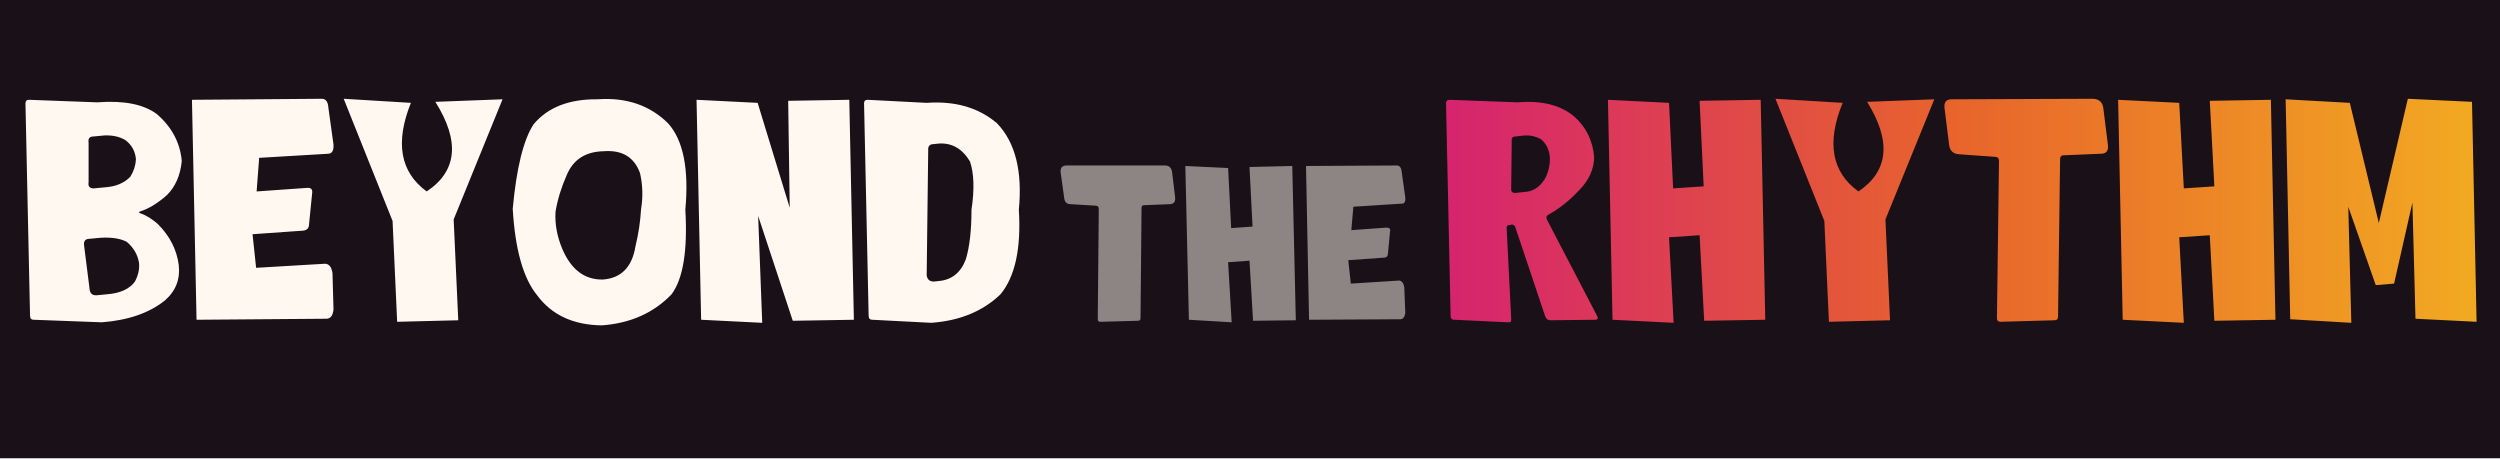
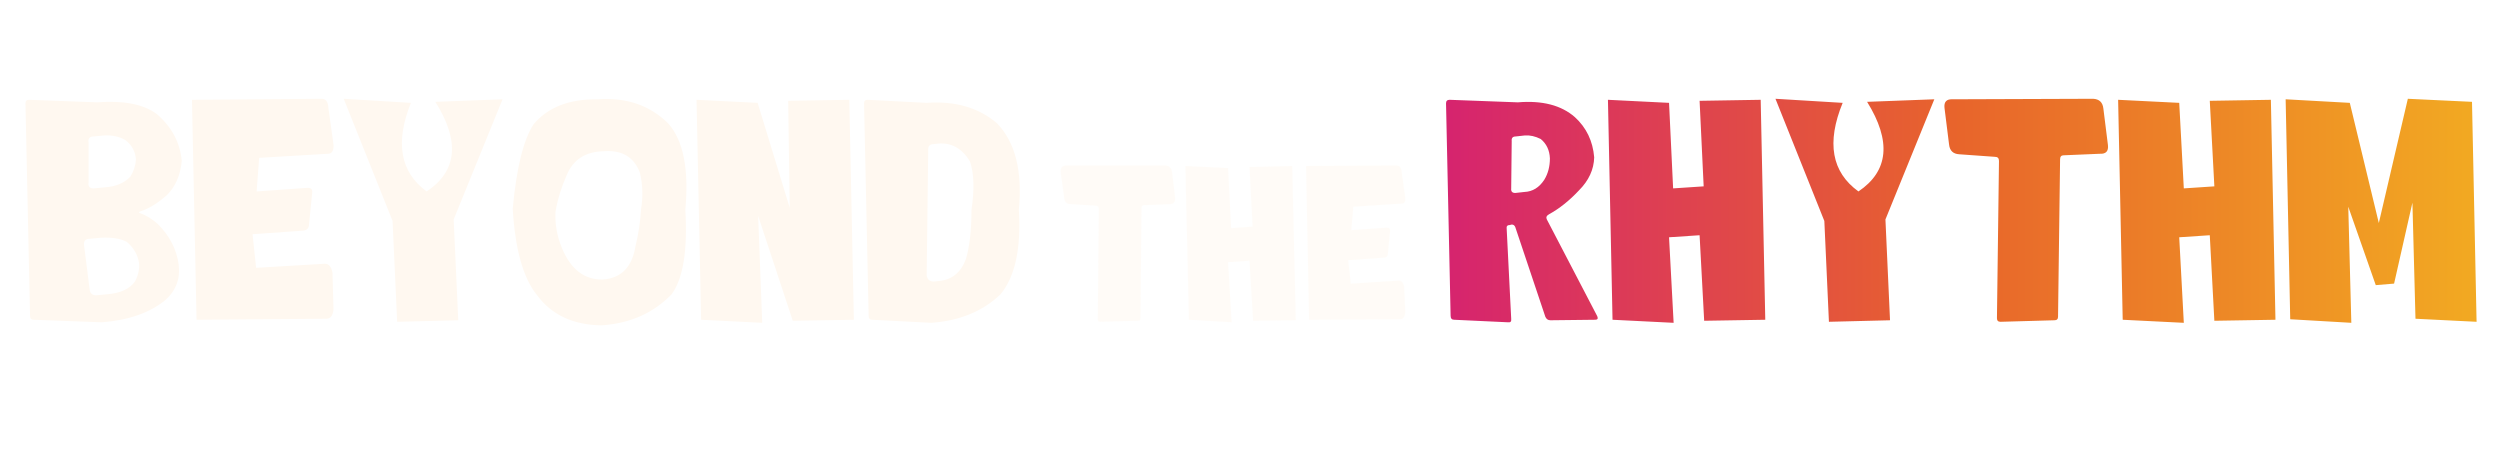
<svg xmlns="http://www.w3.org/2000/svg" viewBox="0 0 491 90">
  <defs>
    <linearGradient id="grad" x1="0%" y1="0%" x2="100%" y2="0%">
      <stop offset="0%" stop-color="#D6246E" />
      <stop offset="50%" stop-color="#E8652B" />
      <stop offset="100%" stop-color="#F2A922" />
    </linearGradient>
  </defs>
-   <rect width="491" height="90" fill="#1A1018" />
  <path d="M5.9,62.0 Q5.9,62.8,6.6,62.8 L20.0,63.3 Q27.8,62.7,32.4,59.0 Q35.6,56.2,35.1,52.0 Q34.5,47.5,31.0,44.0 Q29.3,42.5,27.6,41.9 Q27.0,41.7,27.6,41.5 Q30.1,40.7,32.8,38.3 Q35.3,35.8,35.7,31.6 Q35.2,26.2,30.8,22.4 Q26.9,19.5,19.1,20.1 L5.7,19.6 Q5.0,19.6,5.0,20.3 Z M17.4,28.0 Q17.2,26.8,18.4,26.8 L20.5,26.6 Q22.9,26.5,24.6,27.5 Q26.5,28.9,26.7,31.3 Q26.6,33.1,25.6,34.7 Q23.8,36.6,20.5,36.8 L18.4,37.0 Q17.2,37.0,17.4,35.8 Z M16.5,48.1 Q16.4,46.9,17.6,46.9 L19.7,46.7 Q23.0,46.5,24.9,47.5 Q26.9,49.2,27.3,51.6 Q27.5,53.4,26.5,55.3 Q24.9,57.5,21.0,57.8 L18.9,58.0 Q17.7,58.0,17.6,56.8 Z M38.6,62.8 L64.1,62.6 Q65.3,62.6,65.5,60.8 L65.3,53.6 Q65.0,51.8,63.8,51.8 L50.3,52.6 L49.6,46.0 L59.5,45.3 Q60.7,45.2,60.7,44.0 L61.3,38.0 Q61.5,36.8,60.3,36.9 L50.4,37.6 L50.9,31.0 L64.4,30.2 Q65.6,30.2,65.5,28.4 L64.5,21.2 Q64.4,19.4,63.2,19.4 L37.7,19.6 Z M67.5,19.4 L77.1,43.4 L78.0,63.2 L90.0,62.9 L89.1,43.1 L98.7,19.5 L85.5,20.0 Q92.8,31.6,83.8,37.6 Q76.0,31.9,80.7,20.2 Z M118.2,63.9 Q126.6,63.3,131.9,57.8 Q135.3,53.2,134.6,41.2 Q135.7,29.2,131.2,24.2 Q125.8,18.9,117.4,19.5 Q109.0,19.4,104.8,24.4 Q101.8,29.0,100.7,41.0 Q101.4,53.0,105.5,58.0 Q109.8,63.8,118.2,63.9 Z M118.4,54.9 Q113.0,55.0,110.4,48.8 Q108.9,45.2,109.1,41.6 Q109.7,38.0,111.3,34.4 Q113.2,29.8,118.6,29.7 Q124.0,29.3,125.7,34.0 Q126.5,37.5,125.9,41.1 Q125.7,44.7,124.8,48.4 Q123.8,54.5,118.4,54.9 Z M137.7,62.8 L149.7,63.4 L148.9,42.4 L155.7,63.0 L167.7,62.8 L166.8,19.6 L154.8,19.8 L155.1,40.8 L148.8,20.2 L136.8,19.6 Z M170.6,62.0 Q170.6,62.8,171.3,62.8 L182.9,63.4 Q191.3,62.8,196.5,57.8 Q200.8,52.6,200.1,41.2 Q201.2,29.8,195.8,24.2 Q190.4,19.6,182.0,20.2 L170.4,19.6 Q169.7,19.6,169.7,20.3 Z M182.3,29.5 Q182.2,28.3,183.4,28.3 L184.3,28.2 Q188.2,27.9,190.5,31.7 Q191.7,35.2,190.8,41.2 Q190.8,47.2,189.7,50.9 Q188.2,54.9,184.3,55.2 L183.4,55.3 Q182.2,55.3,182.0,54.1 Z" fill="#FFF8F0" />
  <path d="M215.6,62.7 Q215.6,63.2,216.1,63.2 L223.5,63.0 Q224.0,63.0,224.0,62.5 L224.2,40.8 Q224.2,40.3,224.7,40.3 L229.7,40.1 Q230.9,40.1,230.8,38.8 L230.2,33.8 Q230.0,32.5,228.8,32.5 L209.5,32.5 Q208.2,32.5,208.3,33.8 L209.0,38.8 Q209.1,40.1,210.3,40.1 L215.3,40.4 Q215.8,40.5,215.8,41.0 Z M233.5,62.8 L241.9,63.3 L241.2,51.5 L245.4,51.2 L246.1,63.0 L254.5,62.9 L253.8,32.6 L245.4,32.8 L246.0,44.5 L241.8,44.8 L241.2,33.0 L232.8,32.6 Z M257.1,62.8 L275.0,62.7 Q275.8,62.7,276.0,61.5 L275.8,56.4 Q275.6,55.2,274.8,55.1 L265.3,55.7 L264.8,51.1 L271.8,50.6 Q272.6,50.6,272.6,49.7 L273.0,45.5 Q273.2,44.7,272.3,44.7 L265.4,45.2 L265.8,40.6 L275.2,40.0 Q276.1,40.1,276.0,38.8 L275.3,33.8 Q275.2,32.5,274.3,32.5 L256.5,32.6 Z" fill="#FFF8F0" opacity="0.5" />
  <path d="M284.9,62.0 Q284.9,62.8,285.6,62.8 L296.2,63.3 Q296.9,63.4,296.8,62.6 L295.9,44.7 Q295.9,44.2,296.5,44.2 L296.9,44.1 Q297.4,44.1,297.6,44.6 L303.5,62.2 Q303.8,62.9,304.5,62.9 L313.3,62.8 Q314.0,62.8,313.7,62.1 L303.8,43.1 Q303.5,42.5,304.2,42.1 Q307.3,40.4,310.1,37.4 Q313.0,34.5,313.1,30.9 Q312.7,26.1,309.3,23.0 Q305.3,19.5,298.1,20.1 L284.7,19.6 Q284.0,19.6,284.0,20.3 Z M296.9,27.7 Q296.8,26.8,297.7,26.8 L299.5,26.6 Q301.0,26.5,302.6,27.3 Q304.3,28.7,304.4,31.1 Q304.4,33.5,303.3,35.3 Q301.8,37.6,299.4,37.7 L297.6,37.9 Q296.7,37.9,296.8,37.0 Z M316.7,62.8 L328.7,63.4 L327.8,46.6 L333.8,46.2 L334.7,63.0 L346.7,62.8 L345.8,19.6 L333.8,19.8 L334.6,36.6 L328.6,37.0 L327.8,20.2 L315.8,19.6 Z M348.7,19.4 L358.3,43.4 L359.2,63.2 L371.2,62.9 L370.3,43.1 L379.9,19.5 L366.7,20.0 Q373.9,31.6,365.0,37.6 Q357.1,31.9,361.9,20.2 Z M392.2,62.5 Q392.2,63.2,392.9,63.2 L403.5,62.9 Q404.2,62.9,404.2,62.2 L404.6,31.3 Q404.6,30.5,405.3,30.5 L412.4,30.2 Q414.2,30.3,414.0,28.5 L413.1,21.3 Q412.9,19.5,411.1,19.4 L383.5,19.5 Q381.7,19.4,381.9,21.2 L382.8,28.4 Q383.0,30.2,384.8,30.3 L391.8,30.8 Q392.6,30.8,392.6,31.6 Z M416.9,62.8 L428.9,63.4 L428.0,46.6 L434.0,46.2 L434.9,63.0 L446.9,62.8 L446.0,19.6 L434.0,19.8 L434.9,36.6 L428.9,37.0 L428.0,20.2 L416.0,19.6 Z M449.8,62.7 L461.8,63.4 L461.2,40.6 L466.6,56.0 L470.2,55.7 L473.8,39.8 L474.4,62.6 L486.4,63.2 L485.5,20.0 L472.9,19.4 L467.2,43.8 L461.5,20.2 L448.9,19.5 Z" fill="url(#grad)" />
</svg>
